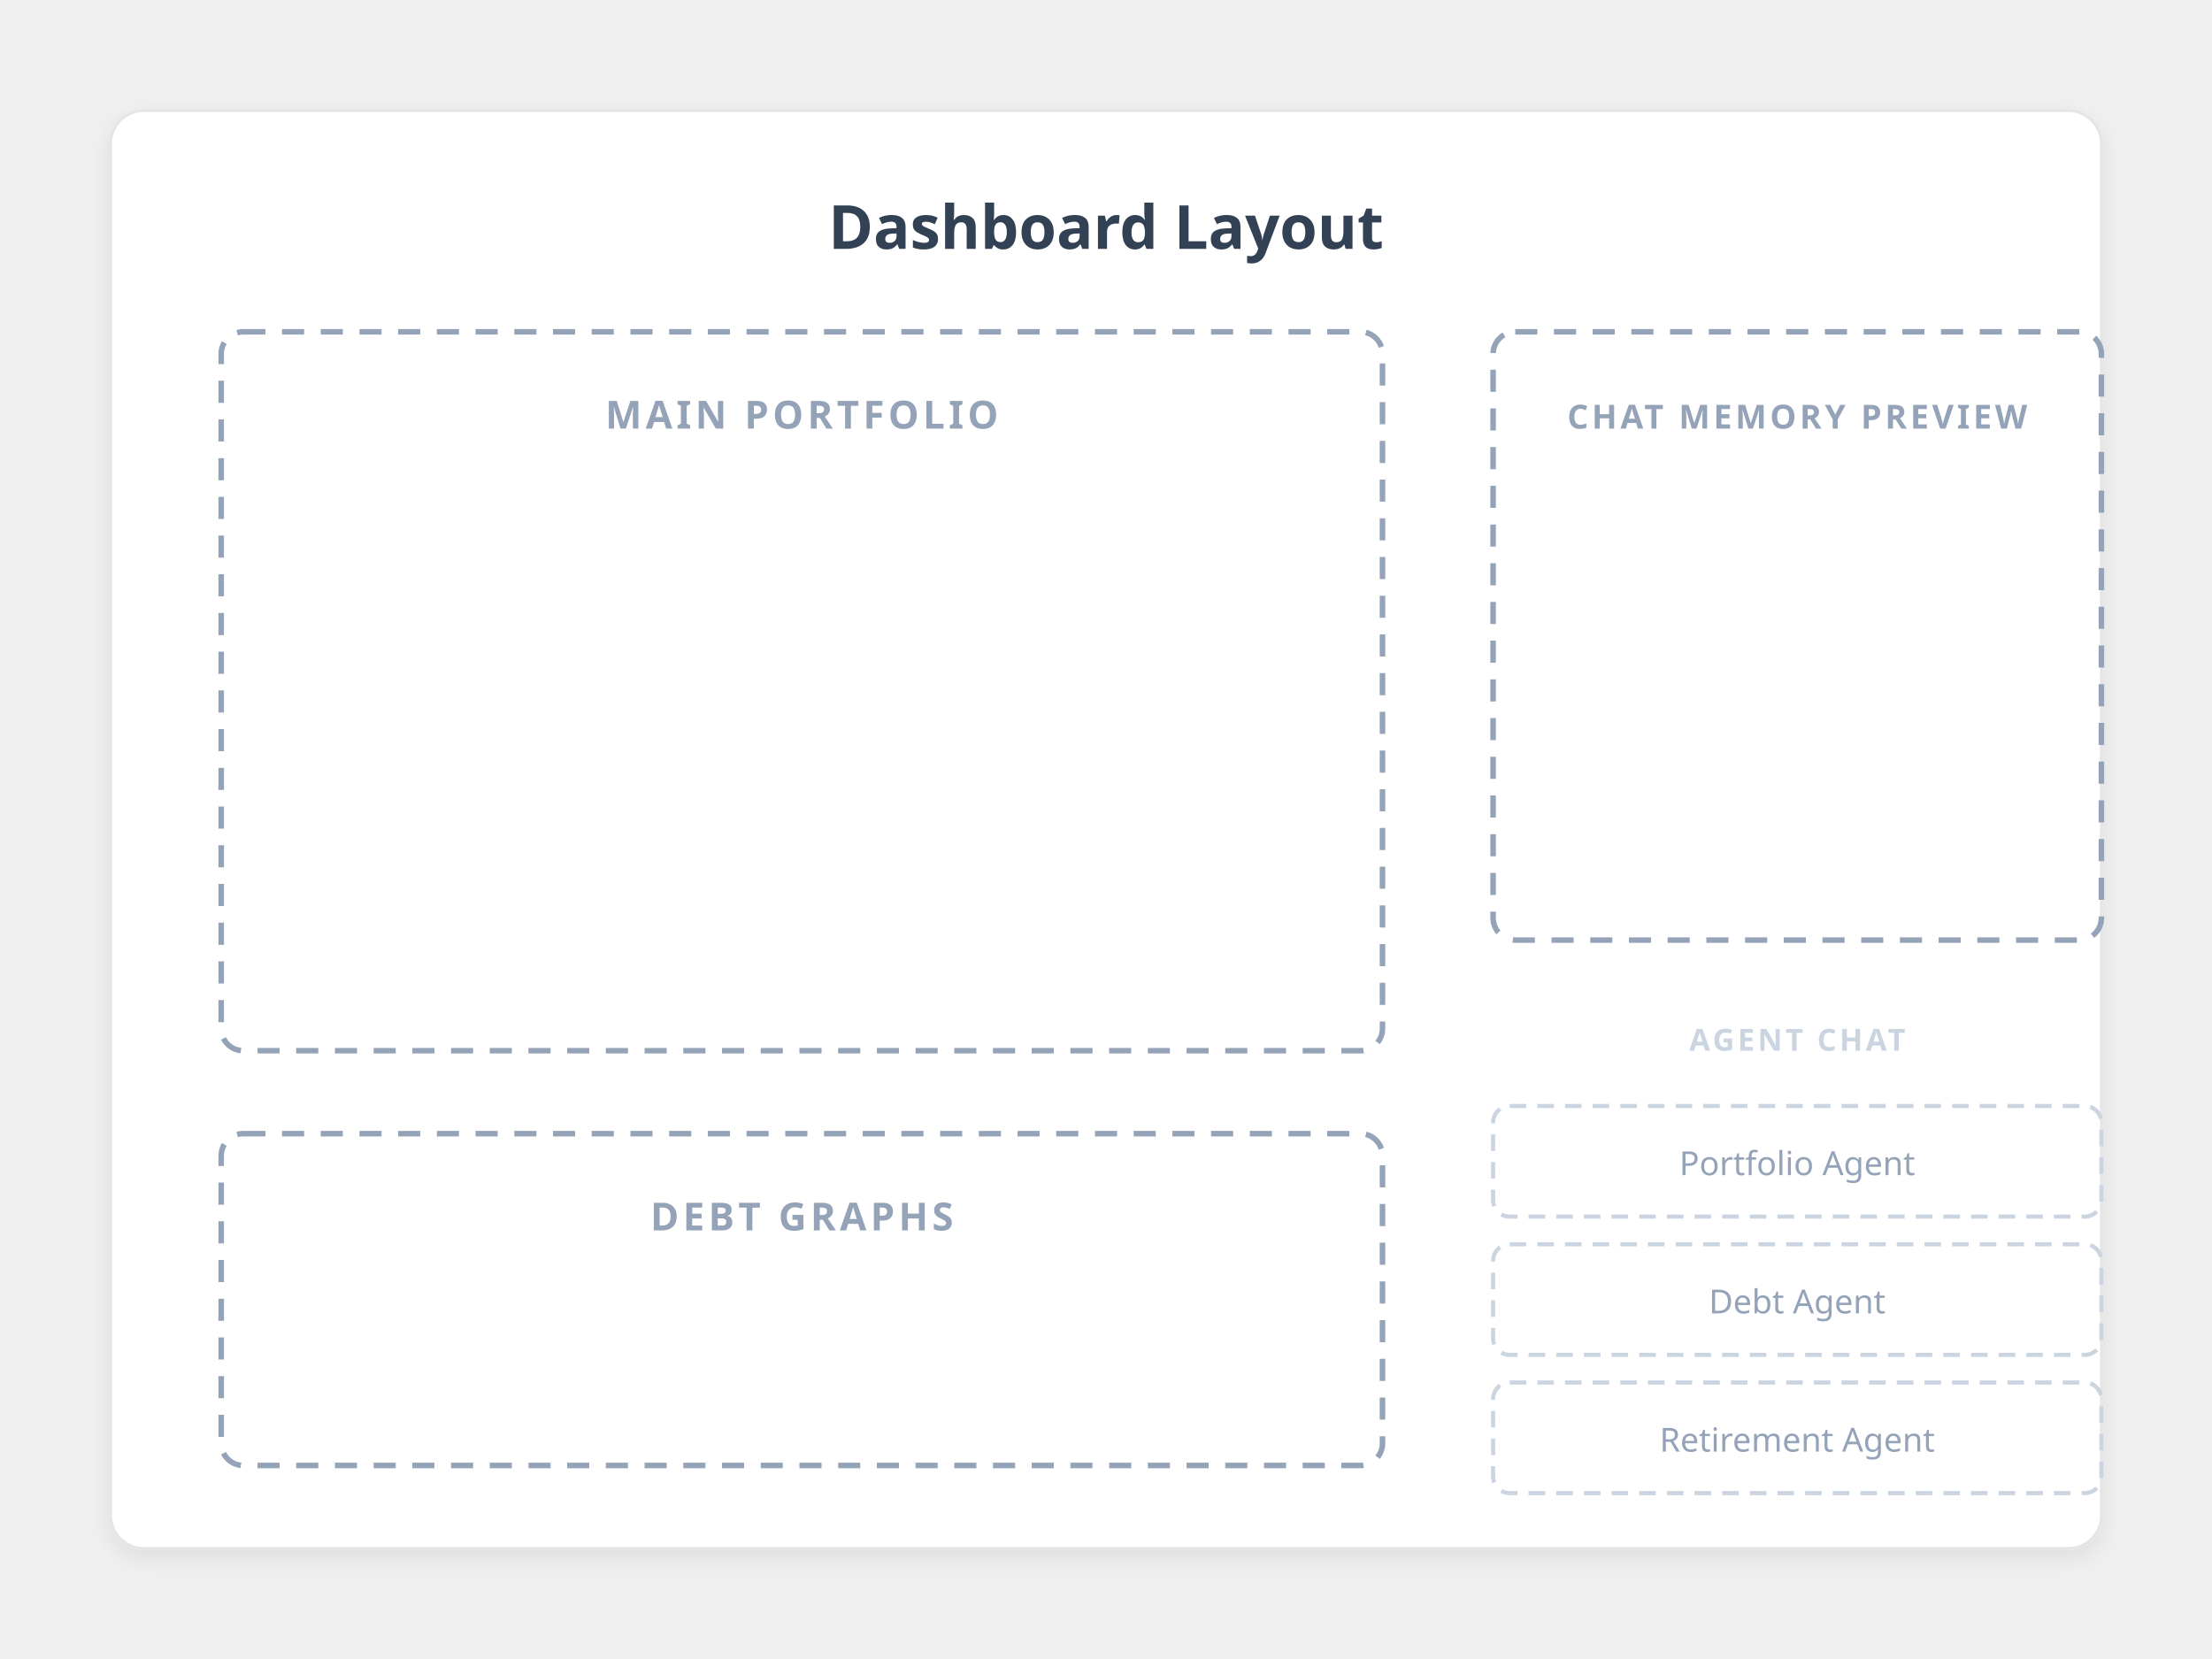
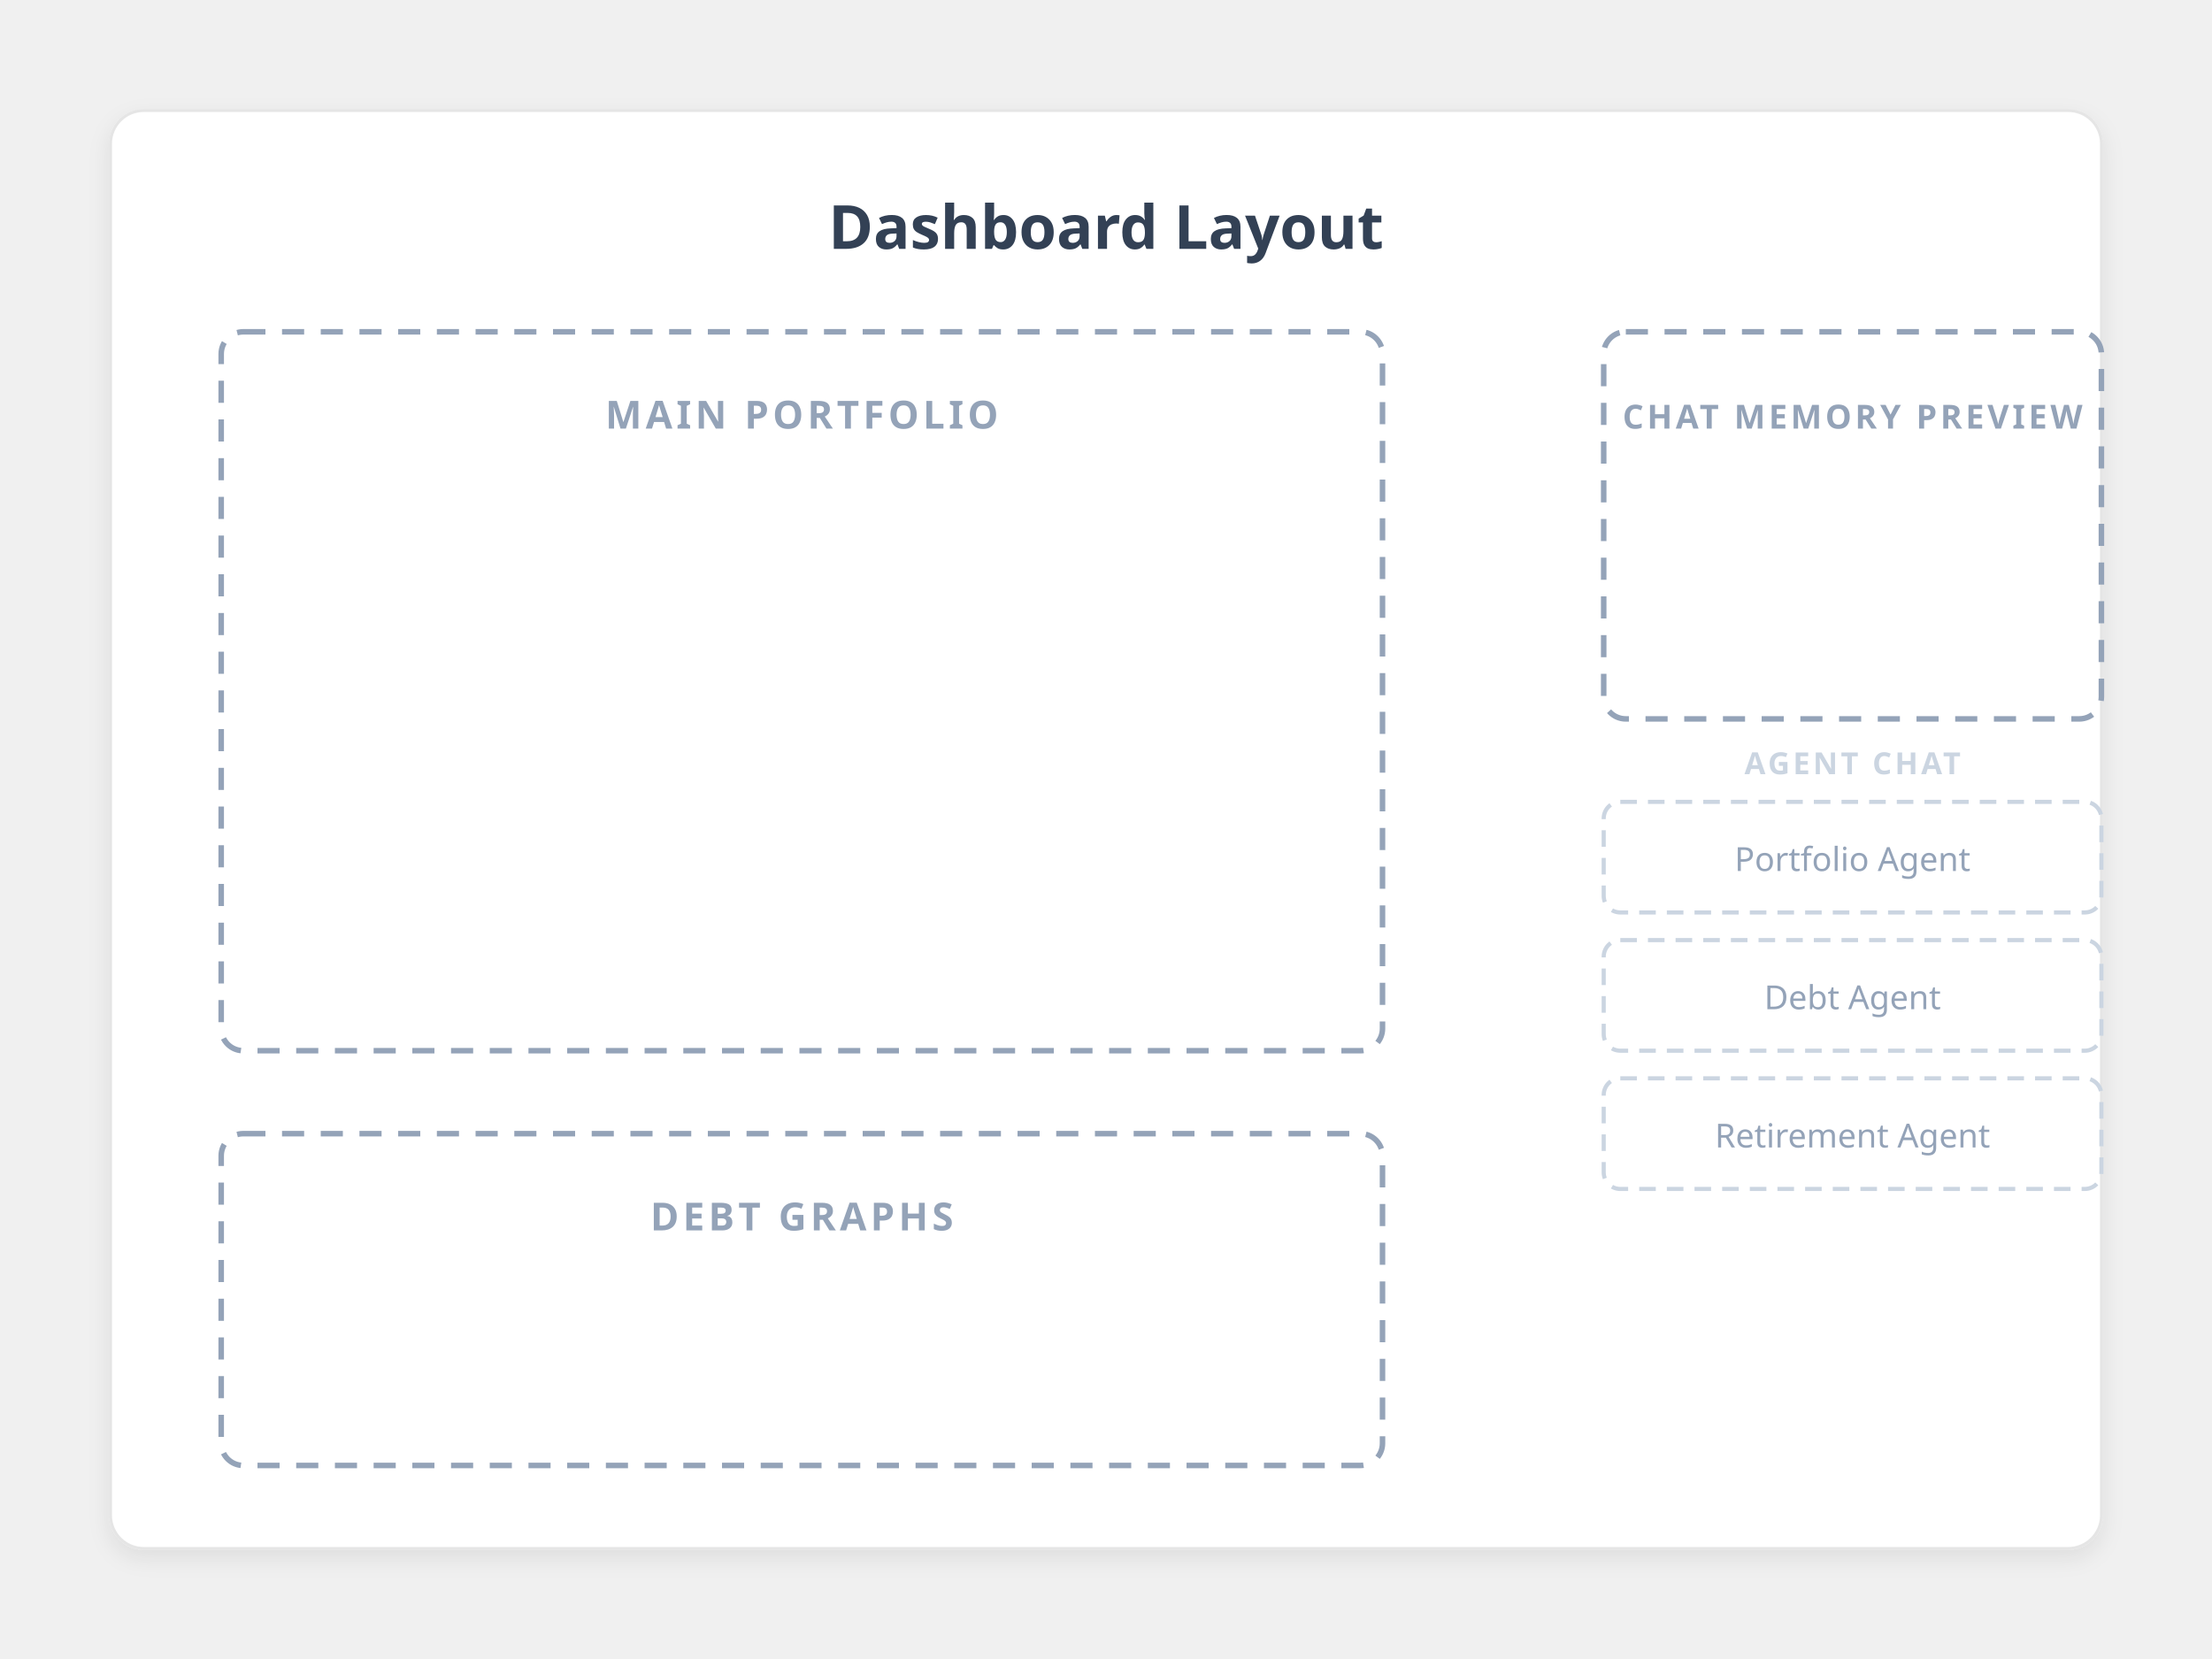
<svg xmlns="http://www.w3.org/2000/svg" viewBox="0 0 800 600" width="800" height="600">
  <defs>
    <filter id="paper-shadow" x="-5%" y="-5%" width="110%" height="110%">
      <feDropShadow dx="0" dy="3" stdDeviation="4" flood-color="#000000" flood-opacity="0.08" />
    </filter>
  </defs>
  <rect x="40" y="40" width="720" height="520" rx="12" ry="12" fill="#ffffff" stroke="#e5e5e5" stroke-width="1" filter="url(#paper-shadow)" />
  <text x="400" y="90" text-anchor="middle" font-family="ui-sans-serif, system-ui, sans-serif" font-size="22" font-weight="600" fill="#334155">
    Dashboard Layout
  </text>
  <rect x="80" y="120" width="420" height="260" rx="8" ry="8" fill="none" stroke="#94a3b8" stroke-width="2" stroke-dasharray="8 6" />
  <text x="290" y="155" text-anchor="middle" font-family="ui-sans-serif, system-ui, sans-serif" font-size="14" font-weight="600" fill="#94a3b8" letter-spacing="0.1em">
    MAIN PORTFOLIO
  </text>
  <rect x="80" y="410" width="420" height="120" rx="8" ry="8" fill="none" stroke="#94a3b8" stroke-width="2" stroke-dasharray="8 6" />
  <text x="290" y="445" text-anchor="middle" font-family="ui-sans-serif, system-ui, sans-serif" font-size="14" font-weight="600" fill="#94a3b8" letter-spacing="0.1em">
    DEBT GRAPHS
  </text>
-   <rect x="540" y="120" width="220" height="220" rx="8" ry="8" fill="none" stroke="#94a3b8" stroke-width="2" stroke-dasharray="8 6" />
-   <text x="650" y="155" text-anchor="middle" font-family="ui-sans-serif, system-ui, sans-serif" font-size="12" font-weight="600" fill="#94a3b8" letter-spacing="0.1em">
+   <rect x="580" y="120" width="180" height="140" rx="8" ry="8" fill="none" stroke="#94a3b8" stroke-width="2" stroke-dasharray="8 6" />
+   <text x="670" y="155" text-anchor="middle" font-family="ui-sans-serif, system-ui, sans-serif" font-size="12" font-weight="600" fill="#94a3b8" letter-spacing="0.1em">
    CHAT MEMORY PREVIEW
  </text>
-   <text x="650" y="380" text-anchor="middle" font-family="ui-sans-serif, system-ui, sans-serif" font-size="11" font-weight="600" fill="#cbd5e1" letter-spacing="0.1em">
+   <text x="670" y="280" text-anchor="middle" font-family="ui-sans-serif, system-ui, sans-serif" font-size="11" font-weight="600" fill="#cbd5e1" letter-spacing="0.1em">
    AGENT CHAT
  </text>
-   <rect x="540" y="400" width="220" height="40" rx="6" ry="6" fill="none" stroke="#cbd5e1" stroke-width="1.5" stroke-dasharray="6 4" />
-   <text x="650" y="425" text-anchor="middle" font-family="ui-sans-serif, system-ui, sans-serif" font-size="12" font-weight="500" fill="#94a3b8">
+   <rect x="580" y="290" width="180" height="40" rx="6" ry="6" fill="none" stroke="#cbd5e1" stroke-width="1.5" stroke-dasharray="6 4" />
+   <text x="670" y="315" text-anchor="middle" font-family="ui-sans-serif, system-ui, sans-serif" font-size="12" font-weight="500" fill="#94a3b8">
    Portfolio Agent
  </text>
-   <rect x="540" y="450" width="220" height="40" rx="6" ry="6" fill="none" stroke="#cbd5e1" stroke-width="1.5" stroke-dasharray="6 4" />
-   <text x="650" y="475" text-anchor="middle" font-family="ui-sans-serif, system-ui, sans-serif" font-size="12" font-weight="500" fill="#94a3b8">
+   <rect x="580" y="340" width="180" height="40" rx="6" ry="6" fill="none" stroke="#cbd5e1" stroke-width="1.5" stroke-dasharray="6 4" />
+   <text x="670" y="365" text-anchor="middle" font-family="ui-sans-serif, system-ui, sans-serif" font-size="12" font-weight="500" fill="#94a3b8">
    Debt Agent
  </text>
-   <rect x="540" y="500" width="220" height="40" rx="6" ry="6" fill="none" stroke="#cbd5e1" stroke-width="1.5" stroke-dasharray="6 4" />
-   <text x="650" y="525" text-anchor="middle" font-family="ui-sans-serif, system-ui, sans-serif" font-size="12" font-weight="500" fill="#94a3b8">
+   <rect x="580" y="390" width="180" height="40" rx="6" ry="6" fill="none" stroke="#cbd5e1" stroke-width="1.5" stroke-dasharray="6 4" />
+   <text x="670" y="415" text-anchor="middle" font-family="ui-sans-serif, system-ui, sans-serif" font-size="12" font-weight="500" fill="#94a3b8">
    Retirement Agent
  </text>
</svg>
